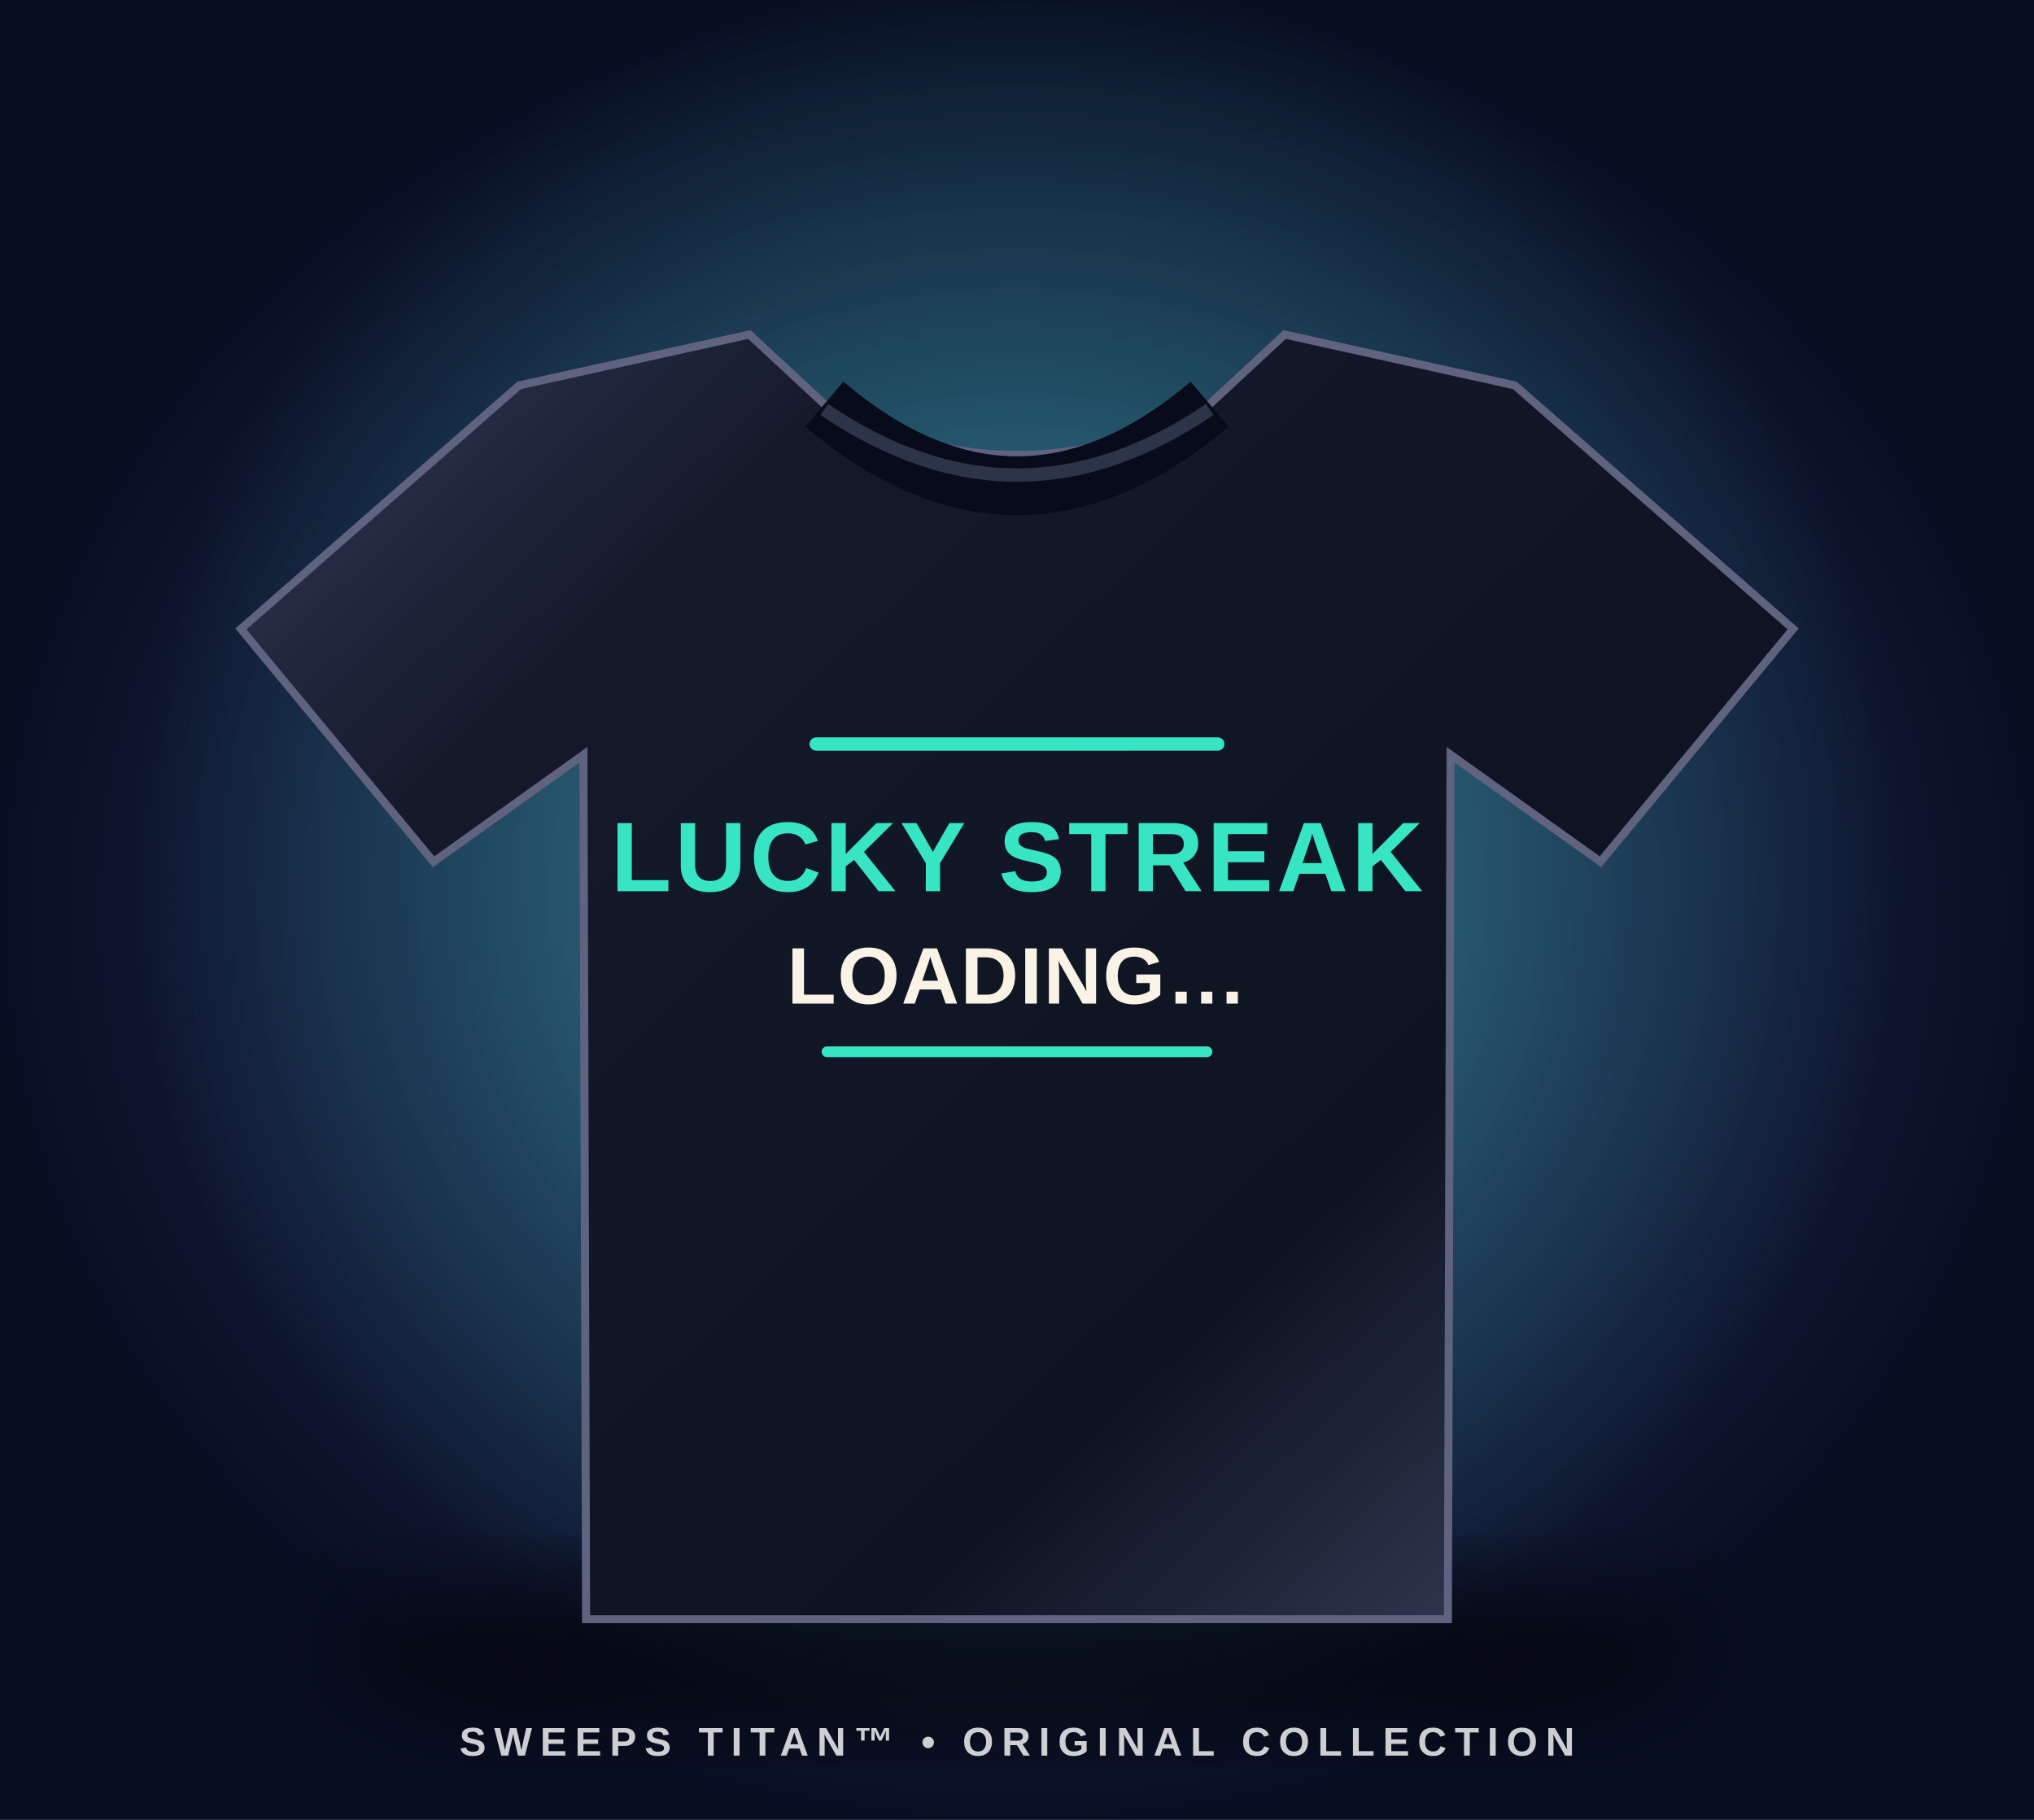
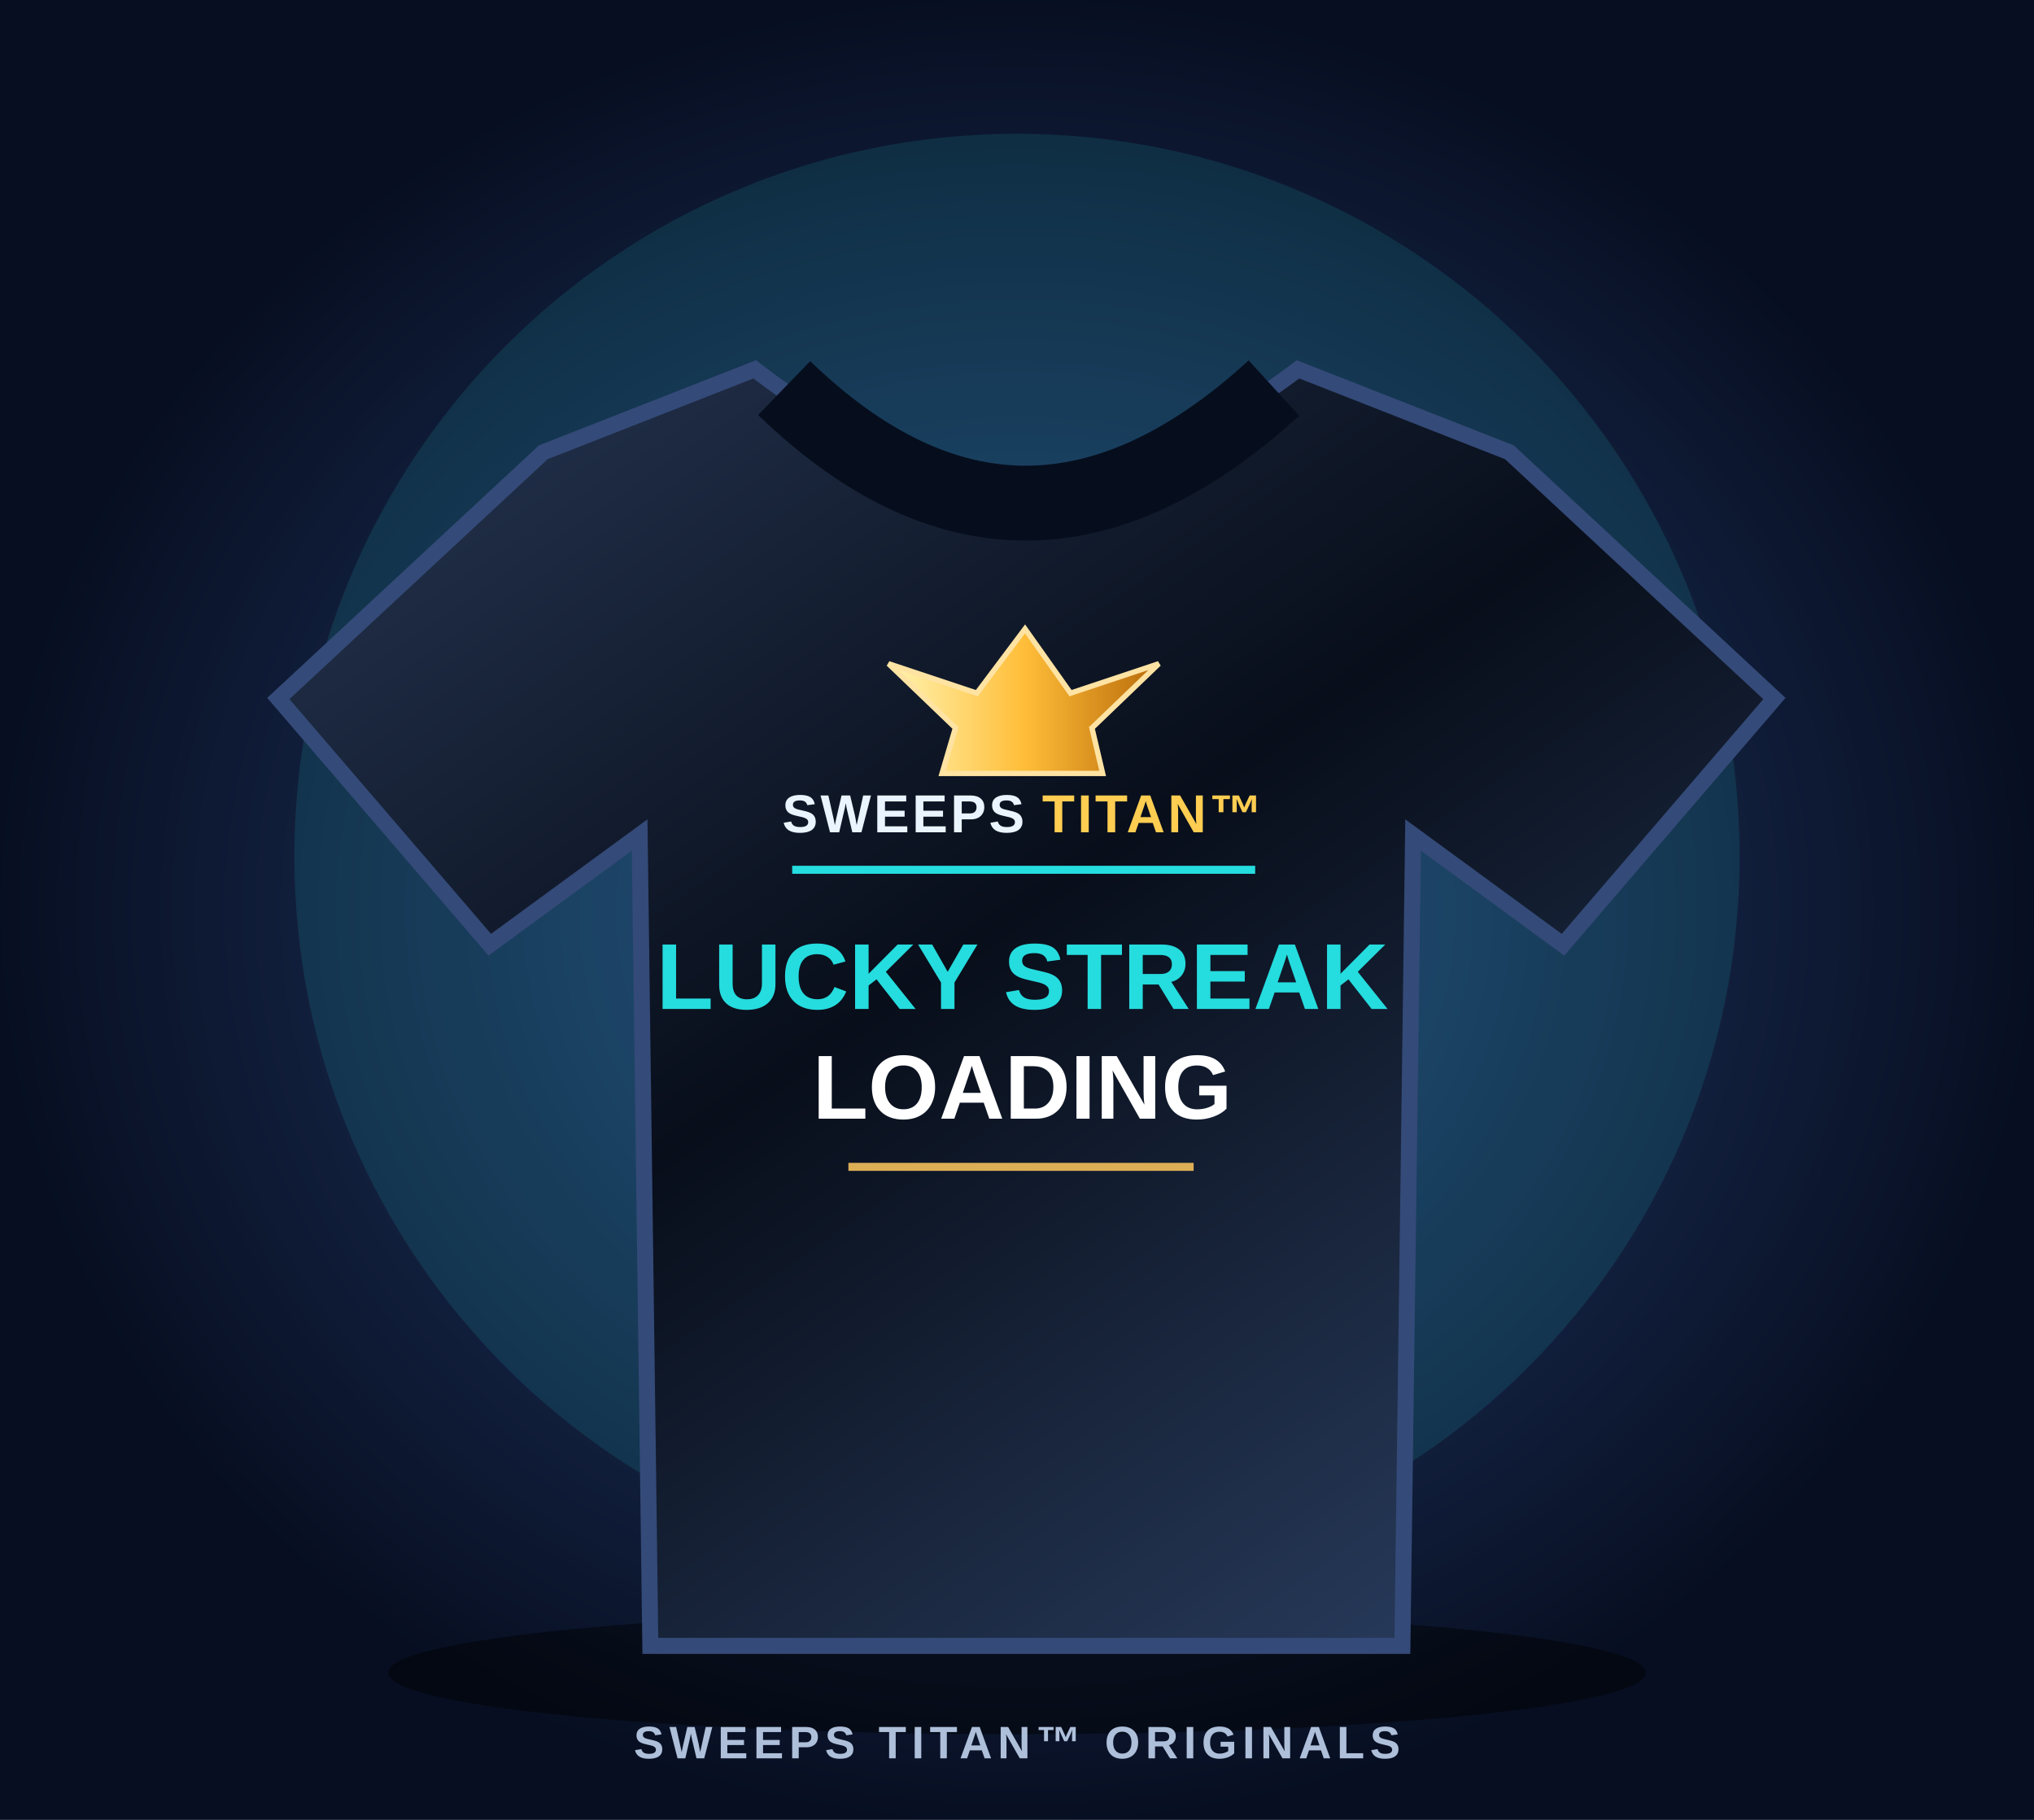
- <svg xmlns="http://www.w3.org/2000/svg" width="760" height="680" viewBox="0 0 760 680" role="img" aria-label="LUCKY STREAK LOADING… shirt merchandise mockup">
+ <svg xmlns="http://www.w3.org/2000/svg" width="760" height="680" viewBox="0 0 760 680">
  <defs>
-     <radialGradient id="studio">
-       <stop stop-color="#364375" />
-       <stop offset=".55" stop-color="#1b2248" />
-       <stop offset="1" stop-color="#080e22" />
+     <radialGradient id="bg">
+       <stop stop-color="#284579" />
+       <stop offset="1" stop-color="#070e21" />
    </radialGradient>
-     <linearGradient id="fabric" x1="0" y1="0" x2="1" y2=".85">
-       <stop stop-color="#323c59" />
-       <stop offset=".24" stop-color="#151a2b" />
-       <stop offset=".74" stop-color="#0e1321" />
-       <stop offset="1" stop-color="#343e58" />
+     <linearGradient id="fabric" x1="0" y1="0" x2=".8" y2="1">
+       <stop stop-color="#263653" />
+       <stop offset=".5" stop-color="#080e1a" />
+       <stop offset="1" stop-color="#283b5c" />
    </linearGradient>
-     <linearGradient id="ceramic" x1="0" y1="0" x2=".9" y2=".8">
-       <stop stop-color="#fff" />
-       <stop offset=".5" stop-color="#e9e9e7" />
-       <stop offset="1" stop-color="#bdc4d2" />
+     <linearGradient id="gold">
+       <stop stop-color="#fff4b2" />
+       <stop offset=".5" stop-color="#ffbe39" />
+       <stop offset="1" stop-color="#b96a09" />
    </linearGradient>
-     <linearGradient id="canvas" x1="0" y1="0" x2="1" y2=".8">
-       <stop stop-color="#f1e5cb" />
-       <stop offset=".5" stop-color="#c8b79d" />
-       <stop offset="1" stop-color="#eee2c8" />
-     </linearGradient>
-     <radialGradient id="halo">
-       <stop stop-color="#37e5c5" stop-opacity=".48" />
-       <stop offset="1" stop-color="#37e5c5" stop-opacity="0" />
-     </radialGradient>
-     <filter id="shadow">
-       <feGaussianBlur stdDeviation="19" />
-     </filter>
  </defs>
-   <rect width="760" height="680" fill="url(#studio)" />
-   <circle cx="380" cy="320" r="335" fill="url(#halo)" />
-   <ellipse cx="380" cy="617" rx="255" ry="36" fill="#000" opacity=".55" filter="url(#shadow)" />
-   <g>
-     <path d="M280 125 194 144 90 235 162 322 218 282 219 605 541 605 542 282 598 322 670 235 566 144 480 125 452 151Q380 189 308 151Z" fill="url(#fabric)" stroke="#60637f" stroke-width="3" />
-     <path d="M308 151Q380 212 452 151" fill="none" stroke="#080b19" stroke-width="22" />
-     <path d="M308 153Q380 202 452 153" fill="none" stroke="#68718c" stroke-opacity=".4" stroke-width="5" />
+   <rect width="760" height="680" fill="url(#bg)" />
+   <circle cx="380" cy="320" r="270" fill="#25dcde" opacity=".12" />
+   <ellipse cx="380" cy="625" rx="235" ry="23" fill="#000" opacity=".45" />
+   <path d="M282 138 203 169 104 261 183 353 239 312 243 615 524 615 528 312 584 353 663 261 564 169 485 138Q382 216 282 138Z" fill="url(#fabric)" stroke="#344a78" stroke-width="6" />
+   <path d="M293 145Q382 231 476 145" fill="none" stroke="#060e1d" stroke-width="28" />
+   <g font-family="Arial Black,Arial,sans-serif" font-weight="900" text-anchor="middle">
+     <path d="M357 272 332 248 365 259 383 235 400 259 433 248 408 272 412 289H352Z" fill="url(#gold)" stroke="#ffe3a3" stroke-width="2" />
+     <text x="382" y="311" font-size="20" fill="#eaf4ff" letter-spacing="1">SWEEPS <tspan fill="#ffcd51">TITAN™</tspan>
+     </text>
+     <path d="M296 325H469" stroke="#25dcde" stroke-width="3" />
+     <text x="382" y="377" font-size="35" fill="#25dcde">LUCKY STREAK</text>
+     <text x="382" y="418" font-size="34" fill="#fff">LOADING</text>
+     <path d="M317 436H446" stroke="#dcae55" stroke-width="3" />
  </g>
-   <g text-anchor="middle" font-family="Arial,Helvetica,sans-serif" font-weight="900">
-     <path d="M305 278h150" stroke="#37e5c5" stroke-width="5" stroke-linecap="round" />
-     <text x="380" y="333" fill="#37e5c5" font-size="37" letter-spacing="1.3">LUCKY STREAK</text>
-     <text x="380" y="375" fill="#f9f3e6" font-size="30" letter-spacing=".5">LOADING…</text>
-     <path d="M309 393h142" stroke="#37e5c5" stroke-width="4" stroke-linecap="round" />
-   </g>
-   <g fill="#fff" font-family="Arial,sans-serif" font-size="15" font-weight="800" letter-spacing="3" text-anchor="middle">
-     <text x="380" y="656" opacity=".8">SWEEPS TITAN™ • ORIGINAL COLLECTION</text>
-   </g>
+   <text x="380" y="657" text-anchor="middle" font-family="Arial,sans-serif" font-size="17" font-weight="800" letter-spacing="2" fill="#aebfda">SWEEPS TITAN™ ORIGINALS</text>
</svg>
